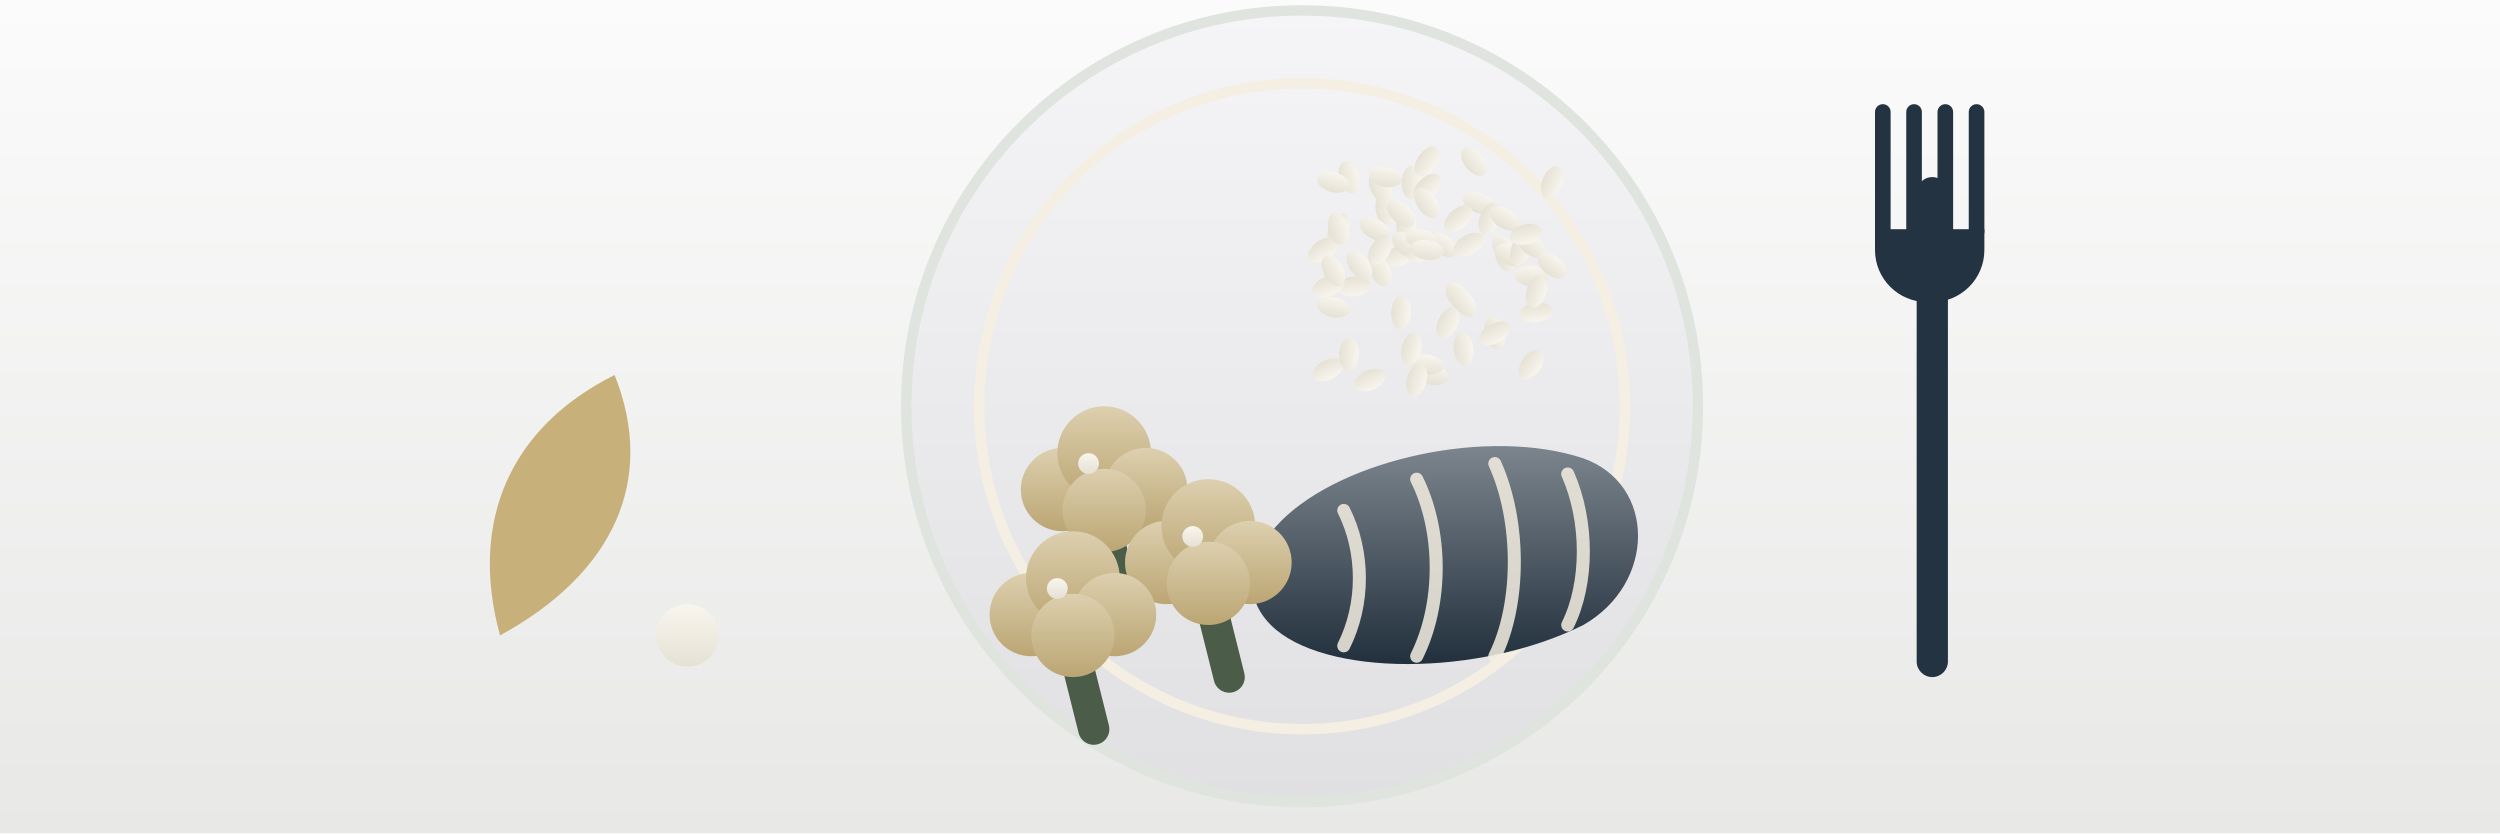
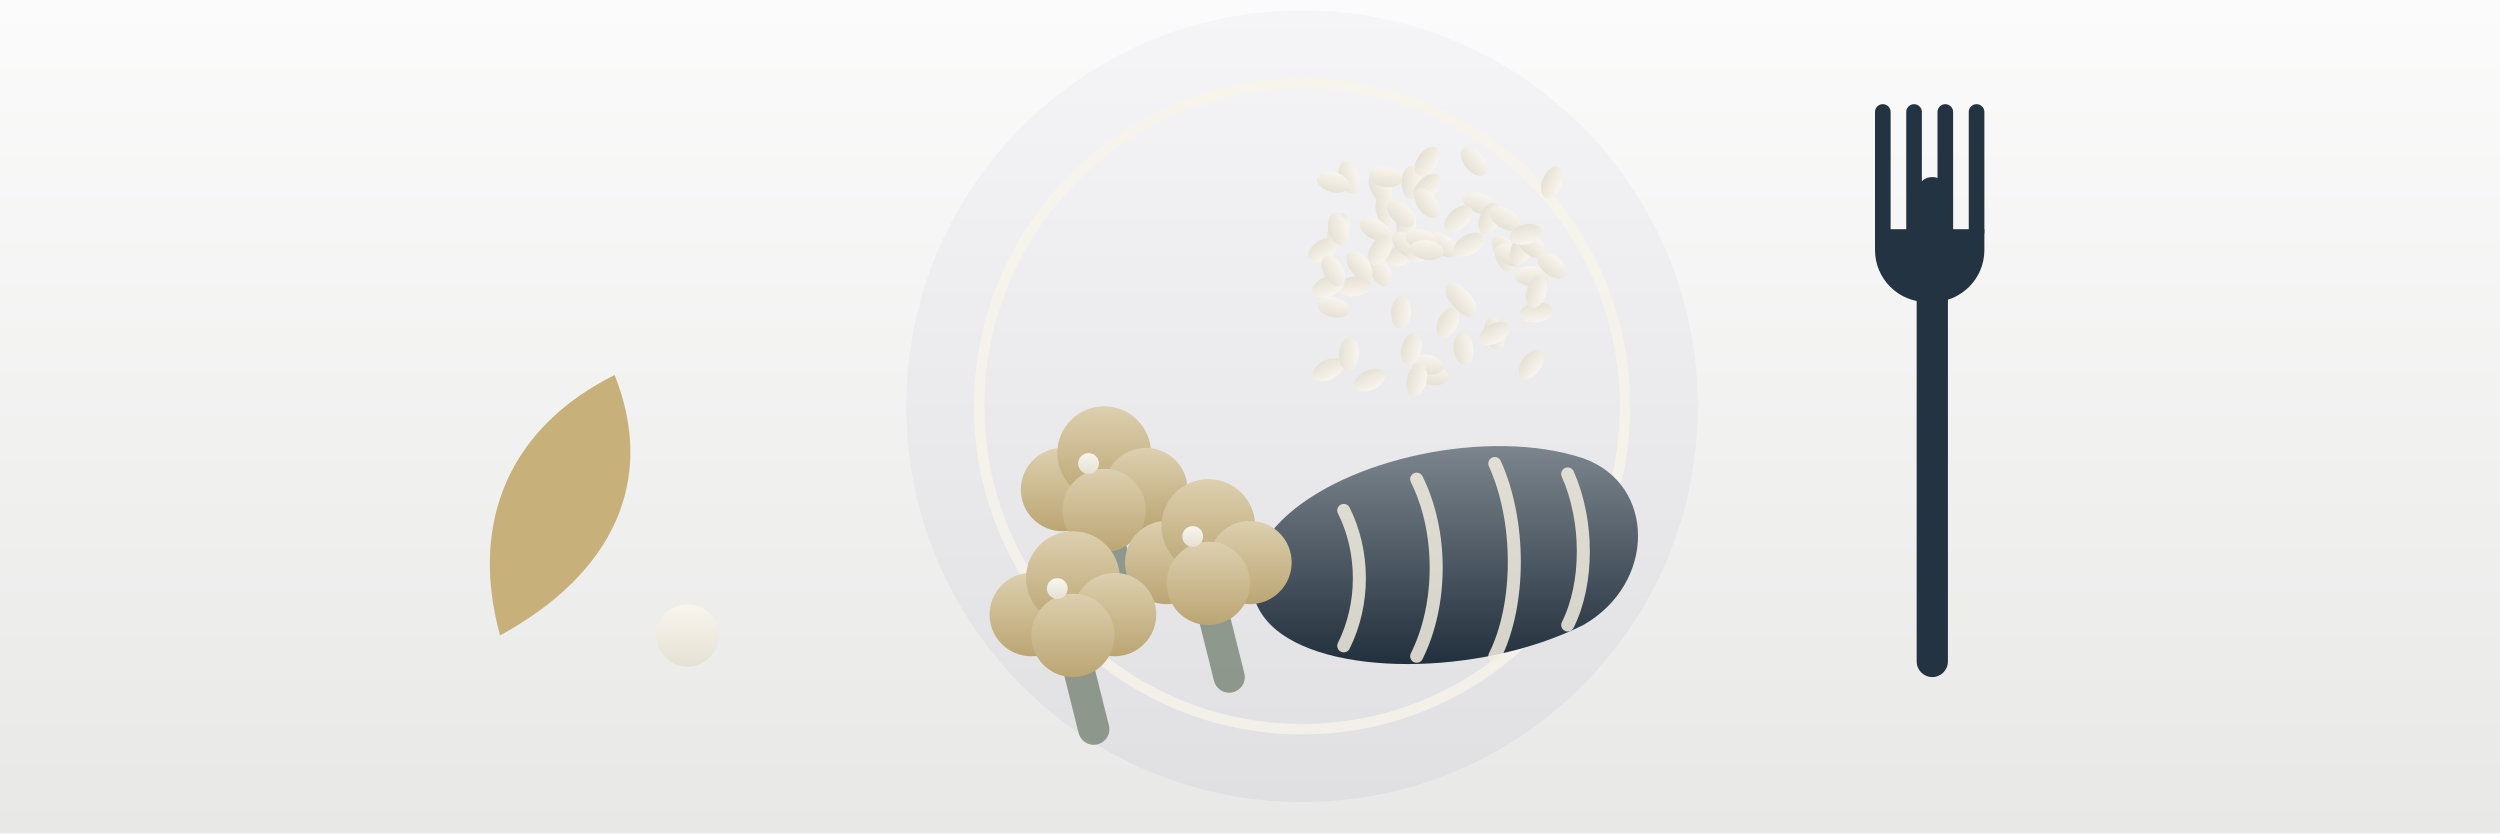
<svg xmlns="http://www.w3.org/2000/svg" width="480" height="160" viewBox="0 0 480 160" preserveAspectRatio="xMidYMid slice">
  <defs>
    <linearGradient id="s8foodplate1" x1="0" y1="0" x2="0" y2="1">
      <stop offset="0" stop-color="#fafbfa" />
      <stop offset="1" stop-color="#e8e9e7" />
    </linearGradient>
    <linearGradient id="s8foodplate2" x1="0" y1="0" x2="0" y2="1">
      <stop offset="0" stop-color="#f5f5f7" />
      <stop offset="1" stop-color="#e0e0e3" />
    </linearGradient>
    <linearGradient id="s8foodplate3" x1="0" y1="0" x2="0" y2="1">
      <stop offset="0" stop-color="#f8f5ee" />
      <stop offset="1" stop-color="#e5e1d4" />
    </linearGradient>
    <linearGradient id="s8foodplate4" x1="0" y1="0" x2="0" y2="1">
      <stop offset="0" stop-color="#f8f5ee" />
      <stop offset="1" stop-color="#e5e1d4" />
    </linearGradient>
    <linearGradient id="s8foodplate5" x1="0" y1="0" x2="0" y2="1">
      <stop offset="0" stop-color="#f8f5ee" />
      <stop offset="1" stop-color="#e5e1d4" />
    </linearGradient>
    <linearGradient id="s8foodplate6" x1="0" y1="0" x2="0" y2="1">
      <stop offset="0" stop-color="#f8f5ee" />
      <stop offset="1" stop-color="#e5e1d4" />
    </linearGradient>
    <linearGradient id="s8foodplate7" x1="0" y1="0" x2="0" y2="1">
      <stop offset="0" stop-color="#f8f5ee" />
      <stop offset="1" stop-color="#e5e1d4" />
    </linearGradient>
    <linearGradient id="s8foodplate8" x1="0" y1="0" x2="0" y2="1">
      <stop offset="0" stop-color="#f8f5ee" />
      <stop offset="1" stop-color="#e5e1d4" />
    </linearGradient>
    <linearGradient id="s8foodplate9" x1="0" y1="0" x2="0" y2="1">
      <stop offset="0" stop-color="#f8f5ee" />
      <stop offset="1" stop-color="#e5e1d4" />
    </linearGradient>
    <linearGradient id="s8foodplate10" x1="0" y1="0" x2="0" y2="1">
      <stop offset="0" stop-color="#f8f5ee" />
      <stop offset="1" stop-color="#e5e1d4" />
    </linearGradient>
    <linearGradient id="s8foodplate11" x1="0" y1="0" x2="0" y2="1">
      <stop offset="0" stop-color="#f8f5ee" />
      <stop offset="1" stop-color="#e5e1d4" />
    </linearGradient>
    <linearGradient id="s8foodplate12" x1="0" y1="0" x2="0" y2="1">
      <stop offset="0" stop-color="#f8f5ee" />
      <stop offset="1" stop-color="#e5e1d4" />
    </linearGradient>
    <linearGradient id="s8foodplate13" x1="0" y1="0" x2="0" y2="1">
      <stop offset="0" stop-color="#f8f5ee" />
      <stop offset="1" stop-color="#e5e1d4" />
    </linearGradient>
    <linearGradient id="s8foodplate14" x1="0" y1="0" x2="0" y2="1">
      <stop offset="0" stop-color="#f8f5ee" />
      <stop offset="1" stop-color="#e5e1d4" />
    </linearGradient>
    <linearGradient id="s8foodplate15" x1="0" y1="0" x2="0" y2="1">
      <stop offset="0" stop-color="#f8f5ee" />
      <stop offset="1" stop-color="#e5e1d4" />
    </linearGradient>
    <linearGradient id="s8foodplate16" x1="0" y1="0" x2="0" y2="1">
      <stop offset="0" stop-color="#f8f5ee" />
      <stop offset="1" stop-color="#e5e1d4" />
    </linearGradient>
    <linearGradient id="s8foodplate17" x1="0" y1="0" x2="0" y2="1">
      <stop offset="0" stop-color="#f8f5ee" />
      <stop offset="1" stop-color="#e5e1d4" />
    </linearGradient>
    <linearGradient id="s8foodplate18" x1="0" y1="0" x2="0" y2="1">
      <stop offset="0" stop-color="#f8f5ee" />
      <stop offset="1" stop-color="#e5e1d4" />
    </linearGradient>
    <linearGradient id="s8foodplate19" x1="0" y1="0" x2="0" y2="1">
      <stop offset="0" stop-color="#f8f5ee" />
      <stop offset="1" stop-color="#e5e1d4" />
    </linearGradient>
    <linearGradient id="s8foodplate20" x1="0" y1="0" x2="0" y2="1">
      <stop offset="0" stop-color="#f8f5ee" />
      <stop offset="1" stop-color="#e5e1d4" />
    </linearGradient>
    <linearGradient id="s8foodplate21" x1="0" y1="0" x2="0" y2="1">
      <stop offset="0" stop-color="#f8f5ee" />
      <stop offset="1" stop-color="#e5e1d4" />
    </linearGradient>
    <linearGradient id="s8foodplate22" x1="0" y1="0" x2="0" y2="1">
      <stop offset="0" stop-color="#f8f5ee" />
      <stop offset="1" stop-color="#e5e1d4" />
    </linearGradient>
    <linearGradient id="s8foodplate23" x1="0" y1="0" x2="0" y2="1">
      <stop offset="0" stop-color="#f8f5ee" />
      <stop offset="1" stop-color="#e5e1d4" />
    </linearGradient>
    <linearGradient id="s8foodplate24" x1="0" y1="0" x2="0" y2="1">
      <stop offset="0" stop-color="#f8f5ee" />
      <stop offset="1" stop-color="#e5e1d4" />
    </linearGradient>
    <linearGradient id="s8foodplate25" x1="0" y1="0" x2="0" y2="1">
      <stop offset="0" stop-color="#f8f5ee" />
      <stop offset="1" stop-color="#e5e1d4" />
    </linearGradient>
    <linearGradient id="s8foodplate26" x1="0" y1="0" x2="0" y2="1">
      <stop offset="0" stop-color="#f8f5ee" />
      <stop offset="1" stop-color="#e5e1d4" />
    </linearGradient>
    <linearGradient id="s8foodplate27" x1="0" y1="0" x2="0" y2="1">
      <stop offset="0" stop-color="#f8f5ee" />
      <stop offset="1" stop-color="#e5e1d4" />
    </linearGradient>
    <linearGradient id="s8foodplate28" x1="0" y1="0" x2="0" y2="1">
      <stop offset="0" stop-color="#f8f5ee" />
      <stop offset="1" stop-color="#e5e1d4" />
    </linearGradient>
    <linearGradient id="s8foodplate29" x1="0" y1="0" x2="0" y2="1">
      <stop offset="0" stop-color="#f8f5ee" />
      <stop offset="1" stop-color="#e5e1d4" />
    </linearGradient>
    <linearGradient id="s8foodplate30" x1="0" y1="0" x2="0" y2="1">
      <stop offset="0" stop-color="#f8f5ee" />
      <stop offset="1" stop-color="#e5e1d4" />
    </linearGradient>
    <linearGradient id="s8foodplate31" x1="0" y1="0" x2="0" y2="1">
      <stop offset="0" stop-color="#f8f5ee" />
      <stop offset="1" stop-color="#e5e1d4" />
    </linearGradient>
    <linearGradient id="s8foodplate32" x1="0" y1="0" x2="0" y2="1">
      <stop offset="0" stop-color="#f8f5ee" />
      <stop offset="1" stop-color="#e5e1d4" />
    </linearGradient>
    <linearGradient id="s8foodplate33" x1="0" y1="0" x2="0" y2="1">
      <stop offset="0" stop-color="#f8f5ee" />
      <stop offset="1" stop-color="#e5e1d4" />
    </linearGradient>
    <linearGradient id="s8foodplate34" x1="0" y1="0" x2="0" y2="1">
      <stop offset="0" stop-color="#f8f5ee" />
      <stop offset="1" stop-color="#e5e1d4" />
    </linearGradient>
    <linearGradient id="s8foodplate35" x1="0" y1="0" x2="0" y2="1">
      <stop offset="0" stop-color="#f8f5ee" />
      <stop offset="1" stop-color="#e5e1d4" />
    </linearGradient>
    <linearGradient id="s8foodplate36" x1="0" y1="0" x2="0" y2="1">
      <stop offset="0" stop-color="#f8f5ee" />
      <stop offset="1" stop-color="#e5e1d4" />
    </linearGradient>
    <linearGradient id="s8foodplate37" x1="0" y1="0" x2="0" y2="1">
      <stop offset="0" stop-color="#f8f5ee" />
      <stop offset="1" stop-color="#e5e1d4" />
    </linearGradient>
    <linearGradient id="s8foodplate38" x1="0" y1="0" x2="0" y2="1">
      <stop offset="0" stop-color="#f8f5ee" />
      <stop offset="1" stop-color="#e5e1d4" />
    </linearGradient>
    <linearGradient id="s8foodplate39" x1="0" y1="0" x2="0" y2="1">
      <stop offset="0" stop-color="#f8f5ee" />
      <stop offset="1" stop-color="#e5e1d4" />
    </linearGradient>
    <linearGradient id="s8foodplate40" x1="0" y1="0" x2="0" y2="1">
      <stop offset="0" stop-color="#f8f5ee" />
      <stop offset="1" stop-color="#e5e1d4" />
    </linearGradient>
    <linearGradient id="s8foodplate41" x1="0" y1="0" x2="0" y2="1">
      <stop offset="0" stop-color="#f8f5ee" />
      <stop offset="1" stop-color="#e5e1d4" />
    </linearGradient>
    <linearGradient id="s8foodplate42" x1="0" y1="0" x2="0" y2="1">
      <stop offset="0" stop-color="#f8f5ee" />
      <stop offset="1" stop-color="#e5e1d4" />
    </linearGradient>
    <linearGradient id="s8foodplate43" x1="0" y1="0" x2="0" y2="1">
      <stop offset="0" stop-color="#f8f5ee" />
      <stop offset="1" stop-color="#e5e1d4" />
    </linearGradient>
    <linearGradient id="s8foodplate44" x1="0" y1="0" x2="0" y2="1">
      <stop offset="0" stop-color="#f8f5ee" />
      <stop offset="1" stop-color="#e5e1d4" />
    </linearGradient>
    <linearGradient id="s8foodplate45" x1="0" y1="0" x2="0" y2="1">
      <stop offset="0" stop-color="#f8f5ee" />
      <stop offset="1" stop-color="#e5e1d4" />
    </linearGradient>
    <linearGradient id="s8foodplate46" x1="0" y1="0" x2="0" y2="1">
      <stop offset="0" stop-color="#f8f5ee" />
      <stop offset="1" stop-color="#e5e1d4" />
    </linearGradient>
    <linearGradient id="s8foodplate47" x1="0" y1="0" x2="0" y2="1">
      <stop offset="0" stop-color="#f8f5ee" />
      <stop offset="1" stop-color="#e5e1d4" />
    </linearGradient>
    <linearGradient id="s8foodplate48" x1="0" y1="0" x2="0" y2="1">
      <stop offset="0" stop-color="#f8f5ee" />
      <stop offset="1" stop-color="#e5e1d4" />
    </linearGradient>
    <linearGradient id="s8foodplate49" x1="0" y1="0" x2="0" y2="1">
      <stop offset="0" stop-color="#f8f5ee" />
      <stop offset="1" stop-color="#e5e1d4" />
    </linearGradient>
    <linearGradient id="s8foodplate50" x1="0" y1="0" x2="0" y2="1">
      <stop offset="0" stop-color="#f8f5ee" />
      <stop offset="1" stop-color="#e5e1d4" />
    </linearGradient>
    <linearGradient id="s8foodplate51" x1="0" y1="0" x2="0" y2="1">
      <stop offset="0" stop-color="#f8f5ee" />
      <stop offset="1" stop-color="#e5e1d4" />
    </linearGradient>
    <linearGradient id="s8foodplate52" x1="0" y1="0" x2="0" y2="1">
      <stop offset="0" stop-color="#f8f5ee" />
      <stop offset="1" stop-color="#e5e1d4" />
    </linearGradient>
    <linearGradient id="s8foodplate53" x1="0" y1="0" x2="0" y2="1">
      <stop offset="0" stop-color="#f8f5ee" />
      <stop offset="1" stop-color="#e5e1d4" />
    </linearGradient>
    <linearGradient id="s8foodplate54" x1="0" y1="0" x2="0" y2="1">
      <stop offset="0" stop-color="#f8f5ee" />
      <stop offset="1" stop-color="#e5e1d4" />
    </linearGradient>
    <linearGradient id="s8foodplate55" x1="0" y1="0" x2="0" y2="1">
      <stop offset="0" stop-color="#f8f5ee" />
      <stop offset="1" stop-color="#e5e1d4" />
    </linearGradient>
    <linearGradient id="s8foodplate56" x1="0" y1="0" x2="0" y2="1">
      <stop offset="0" stop-color="#f8f5ee" />
      <stop offset="1" stop-color="#e5e1d4" />
    </linearGradient>
    <linearGradient id="s8foodplate57" x1="0" y1="0" x2="0" y2="1">
      <stop offset="0" stop-color="#f8f5ee" />
      <stop offset="1" stop-color="#e5e1d4" />
    </linearGradient>
    <linearGradient id="s8foodplate58" x1="0" y1="0" x2="0" y2="1">
      <stop offset="0" stop-color="#f8f5ee" />
      <stop offset="1" stop-color="#e5e1d4" />
    </linearGradient>
    <linearGradient id="s8foodplate59" x1="0" y1="0" x2="0" y2="1">
      <stop offset="0" stop-color="#f8f5ee" />
      <stop offset="1" stop-color="#e5e1d4" />
    </linearGradient>
    <linearGradient id="s8foodplate60" x1="0" y1="0" x2="0" y2="1">
      <stop offset="0" stop-color="#f8f5ee" />
      <stop offset="1" stop-color="#e5e1d4" />
    </linearGradient>
    <linearGradient id="s8foodplate61" x1="0" y1="0" x2="0" y2="1">
      <stop offset="0" stop-color="#f8f5ee" />
      <stop offset="1" stop-color="#e5e1d4" />
    </linearGradient>
    <linearGradient id="s8foodplate62" x1="0" y1="0" x2="0" y2="1">
      <stop offset="0" stop-color="#f8f5ee" />
      <stop offset="1" stop-color="#e5e1d4" />
    </linearGradient>
    <linearGradient id="s8foodplate63" x1="0" y1="0" x2="0" y2="1">
      <stop offset="0" stop-color="#7c858d" />
      <stop offset="1" stop-color="#22303d" />
    </linearGradient>
    <linearGradient id="s8foodplate64" x1="0" y1="0" x2="0" y2="1">
      <stop offset="0" stop-color="#ddd0af" />
      <stop offset="1" stop-color="#bba573" />
    </linearGradient>
    <linearGradient id="s8foodplate65" x1="0" y1="0" x2="0" y2="1">
      <stop offset="0" stop-color="#ddd0af" />
      <stop offset="1" stop-color="#bba573" />
    </linearGradient>
    <linearGradient id="s8foodplate66" x1="0" y1="0" x2="0" y2="1">
      <stop offset="0" stop-color="#ddd0af" />
      <stop offset="1" stop-color="#bba573" />
    </linearGradient>
    <linearGradient id="s8foodplate67" x1="0" y1="0" x2="0" y2="1">
      <stop offset="0" stop-color="#ddd0af" />
      <stop offset="1" stop-color="#bba573" />
    </linearGradient>
    <linearGradient id="s8foodplate68" x1="0" y1="0" x2="0" y2="1">
      <stop offset="0" stop-color="#f8f5ee" />
      <stop offset="1" stop-color="#e5e1d4" />
    </linearGradient>
    <linearGradient id="s8foodplate69" x1="0" y1="0" x2="0" y2="1">
      <stop offset="0" stop-color="#ddd0af" />
      <stop offset="1" stop-color="#bba573" />
    </linearGradient>
    <linearGradient id="s8foodplate70" x1="0" y1="0" x2="0" y2="1">
      <stop offset="0" stop-color="#ddd0af" />
      <stop offset="1" stop-color="#bba573" />
    </linearGradient>
    <linearGradient id="s8foodplate71" x1="0" y1="0" x2="0" y2="1">
      <stop offset="0" stop-color="#ddd0af" />
      <stop offset="1" stop-color="#bba573" />
    </linearGradient>
    <linearGradient id="s8foodplate72" x1="0" y1="0" x2="0" y2="1">
      <stop offset="0" stop-color="#ddd0af" />
      <stop offset="1" stop-color="#bba573" />
    </linearGradient>
    <linearGradient id="s8foodplate73" x1="0" y1="0" x2="0" y2="1">
      <stop offset="0" stop-color="#f8f5ee" />
      <stop offset="1" stop-color="#e5e1d4" />
    </linearGradient>
    <linearGradient id="s8foodplate74" x1="0" y1="0" x2="0" y2="1">
      <stop offset="0" stop-color="#ddd0af" />
      <stop offset="1" stop-color="#bba573" />
    </linearGradient>
    <linearGradient id="s8foodplate75" x1="0" y1="0" x2="0" y2="1">
      <stop offset="0" stop-color="#ddd0af" />
      <stop offset="1" stop-color="#bba573" />
    </linearGradient>
    <linearGradient id="s8foodplate76" x1="0" y1="0" x2="0" y2="1">
      <stop offset="0" stop-color="#ddd0af" />
      <stop offset="1" stop-color="#bba573" />
    </linearGradient>
    <linearGradient id="s8foodplate77" x1="0" y1="0" x2="0" y2="1">
      <stop offset="0" stop-color="#ddd0af" />
      <stop offset="1" stop-color="#bba573" />
    </linearGradient>
    <linearGradient id="s8foodplate78" x1="0" y1="0" x2="0" y2="1">
      <stop offset="0" stop-color="#f8f5ee" />
      <stop offset="1" stop-color="#e5e1d4" />
    </linearGradient>
    <linearGradient id="s8foodplate79" x1="0" y1="0" x2="0" y2="1">
      <stop offset="0" stop-color="#f8f5ee" />
      <stop offset="1" stop-color="#e5e1d4" />
    </linearGradient>
  </defs>
  <rect width="480" height="160" fill="url(#s8foodplate1)" />
  <g transform="translate(0 -10)">
-     <circle cx="250" cy="88" r="76" fill="url(#s8foodplate2)" stroke="#DFE4DE" stroke-width="2" />
-     <circle cx="250" cy="88" r="62" fill="none" stroke="#f4efe2" stroke-width="2" />
+     <circle cx="250" cy="88" r="76" fill="url(#s8foodplate2)" stroke="none" stroke-width="2" />
+     <circle cx="250" cy="88" r="62" fill="none" stroke="#f7f3e9" stroke-width="2" stroke-opacity=".8" />
    <ellipse cx="269" cy="59" rx="3.2" ry="1.9" transform="rotate(158 269 59)" fill="url(#s8foodplate3)" />
    <ellipse cx="260" cy="65" rx="3.2" ry="1.9" transform="rotate(174 260 65)" fill="url(#s8foodplate4)" />
    <ellipse cx="284" cy="49" rx="3.2" ry="1.9" transform="rotate(19 284 49)" fill="url(#s8foodplate5)" />
    <ellipse cx="259" cy="44" rx="3.2" ry="1.9" transform="rotate(75 259 44)" fill="url(#s8foodplate6)" />
    <ellipse cx="255" cy="65" rx="3.2" ry="1.9" transform="rotate(158 255 65)" fill="url(#s8foodplate7)" />
    <ellipse cx="289" cy="58" rx="3.2" ry="1.9" transform="rotate(49 289 58)" fill="url(#s8foodplate8)" />
    <ellipse cx="257" cy="54" rx="3.2" ry="1.9" transform="rotate(113 257 54)" fill="url(#s8foodplate9)" />
    <ellipse cx="287" cy="74" rx="3.2" ry="1.9" transform="rotate(74 287 74)" fill="url(#s8foodplate10)" />
    <ellipse cx="277" cy="57" rx="3.2" ry="1.9" transform="rotate(34 277 57)" fill="url(#s8foodplate11)" />
    <ellipse cx="265" cy="46" rx="3.2" ry="1.9" transform="rotate(64 265 46)" fill="url(#s8foodplate12)" />
    <ellipse cx="270" cy="53" rx="3.2" ry="1.9" transform="rotate(97 270 53)" fill="url(#s8foodplate13)" />
    <ellipse cx="255" cy="81" rx="3.2" ry="1.9" transform="rotate(153 255 81)" fill="url(#s8foodplate14)" />
    <ellipse cx="270" cy="57" rx="3.2" ry="1.9" transform="rotate(40 270 57)" fill="url(#s8foodplate15)" />
    <ellipse cx="266" cy="50" rx="3.2" ry="1.9" transform="rotate(84 266 50)" fill="url(#s8foodplate16)" />
    <ellipse cx="273" cy="58" rx="3.2" ry="1.9" transform="rotate(146 273 58)" fill="url(#s8foodplate17)" />
    <ellipse cx="294" cy="63" rx="3.2" ry="1.9" transform="rotate(2 294 63)" fill="url(#s8foodplate18)" />
    <ellipse cx="259" cy="78" rx="3.2" ry="1.9" transform="rotate(93 259 78)" fill="url(#s8foodplate19)" />
    <ellipse cx="275" cy="82" rx="3.2" ry="1.9" transform="rotate(11 275 82)" fill="url(#s8foodplate20)" />
    <ellipse cx="278" cy="72" rx="3.2" ry="1.9" transform="rotate(116 278 72)" fill="url(#s8foodplate21)" />
    <ellipse cx="269" cy="51" rx="3.2" ry="1.9" transform="rotate(43 269 51)" fill="url(#s8foodplate22)" />
    <ellipse cx="269" cy="70" rx="3.2" ry="1.9" transform="rotate(93 269 70)" fill="url(#s8foodplate23)" />
    <ellipse cx="271" cy="45" rx="3.2" ry="1.9" transform="rotate(92 271 45)" fill="url(#s8foodplate24)" />
    <ellipse cx="289" cy="59" rx="3.2" ry="1.9" transform="rotate(74 289 59)" fill="url(#s8foodplate25)" />
    <ellipse cx="254" cy="58" rx="3.2" ry="1.9" transform="rotate(146 254 58)" fill="url(#s8foodplate26)" />
    <ellipse cx="290" cy="59" rx="3.2" ry="1.9" transform="rotate(24 290 59)" fill="url(#s8foodplate27)" />
    <ellipse cx="286" cy="52" rx="3.2" ry="1.9" transform="rotate(112 286 52)" fill="url(#s8foodplate28)" />
    <ellipse cx="280" cy="67" rx="3.2" ry="1.9" transform="rotate(53 280 67)" fill="url(#s8foodplate29)" />
    <ellipse cx="292" cy="58" rx="3.2" ry="1.9" transform="rotate(108 292 58)" fill="url(#s8foodplate30)" />
    <ellipse cx="281" cy="68" rx="3.2" ry="1.9" transform="rotate(53 281 68)" fill="url(#s8foodplate31)" />
    <ellipse cx="264" cy="54" rx="3.2" ry="1.9" transform="rotate(29 264 54)" fill="url(#s8foodplate32)" />
    <ellipse cx="273" cy="56" rx="3.2" ry="1.9" transform="rotate(15 273 56)" fill="url(#s8foodplate33)" />
    <ellipse cx="256" cy="45" rx="3.2" ry="1.9" transform="rotate(15 256 45)" fill="url(#s8foodplate34)" />
    <ellipse cx="256" cy="69" rx="3.2" ry="1.9" transform="rotate(14 256 69)" fill="url(#s8foodplate35)" />
    <ellipse cx="294" cy="57" rx="3.2" ry="1.9" transform="rotate(43 294 57)" fill="url(#s8foodplate36)" />
    <ellipse cx="287" cy="74" rx="3.2" ry="1.9" transform="rotate(152 287 74)" fill="url(#s8foodplate37)" />
    <ellipse cx="295" cy="70" rx="3.2" ry="1.9" transform="rotate(173 295 70)" fill="url(#s8foodplate38)" />
    <ellipse cx="298" cy="61" rx="3.2" ry="1.9" transform="rotate(38 298 61)" fill="url(#s8foodplate39)" />
    <ellipse cx="263" cy="83" rx="3.2" ry="1.9" transform="rotate(155 263 83)" fill="url(#s8foodplate40)" />
    <ellipse cx="266" cy="44" rx="3.2" ry="1.9" transform="rotate(10 266 44)" fill="url(#s8foodplate41)" />
    <ellipse cx="280" cy="52" rx="3.2" ry="1.9" transform="rotate(139 280 52)" fill="url(#s8foodplate42)" />
    <ellipse cx="294" cy="80" rx="3.2" ry="1.9" transform="rotate(125 294 80)" fill="url(#s8foodplate43)" />
    <ellipse cx="282" cy="57" rx="3.2" ry="1.9" transform="rotate(149 282 57)" fill="url(#s8foodplate44)" />
    <ellipse cx="265" cy="62" rx="3.2" ry="1.9" transform="rotate(63 265 62)" fill="url(#s8foodplate45)" />
    <ellipse cx="281" cy="77" rx="3.2" ry="1.9" transform="rotate(82 281 77)" fill="url(#s8foodplate46)" />
    <ellipse cx="274" cy="80" rx="3.2" ry="1.9" transform="rotate(9 274 80)" fill="url(#s8foodplate47)" />
    <ellipse cx="289" cy="52" rx="3.2" ry="1.9" transform="rotate(31 289 52)" fill="url(#s8foodplate48)" />
    <ellipse cx="274" cy="46" rx="3.2" ry="1.9" transform="rotate(135 274 46)" fill="url(#s8foodplate49)" />
    <ellipse cx="257" cy="54" rx="3.2" ry="1.9" transform="rotate(74 257 54)" fill="url(#s8foodplate50)" />
    <ellipse cx="271" cy="77" rx="3.2" ry="1.9" transform="rotate(104 271 77)" fill="url(#s8foodplate51)" />
    <ellipse cx="293" cy="55" rx="3.2" ry="1.9" transform="rotate(166 293 55)" fill="url(#s8foodplate52)" />
    <ellipse cx="261" cy="61" rx="3.2" ry="1.9" transform="rotate(51 261 61)" fill="url(#s8foodplate53)" />
    <ellipse cx="265" cy="58" rx="3.2" ry="1.9" transform="rotate(122 265 58)" fill="url(#s8foodplate54)" />
    <ellipse cx="283" cy="41" rx="3.2" ry="1.9" transform="rotate(51 283 41)" fill="url(#s8foodplate55)" />
    <ellipse cx="256" cy="62" rx="3.2" ry="1.9" transform="rotate(61 256 62)" fill="url(#s8foodplate56)" />
    <ellipse cx="298" cy="45" rx="3.2" ry="1.9" transform="rotate(112 298 45)" fill="url(#s8foodplate57)" />
    <ellipse cx="272" cy="83" rx="3.2" ry="1.9" transform="rotate(105 272 83)" fill="url(#s8foodplate58)" />
    <ellipse cx="274" cy="41" rx="3.2" ry="1.9" transform="rotate(125 274 41)" fill="url(#s8foodplate59)" />
    <ellipse cx="274" cy="58" rx="3.2" ry="1.9" transform="rotate(9 274 58)" fill="url(#s8foodplate60)" />
    <ellipse cx="274" cy="49" rx="3.2" ry="1.9" transform="rotate(56 274 49)" fill="url(#s8foodplate61)" />
    <ellipse cx="295" cy="66" rx="3.2" ry="1.9" transform="rotate(107 295 66)" fill="url(#s8foodplate62)" />
    <path d="M246 110 C258 98 286 92 304 98 C318 103 318 122 304 130 C284 140 254 140 244 130 C238 124 240 116 246 110Z" fill="url(#s8foodplate63)" />
    <g stroke="#f4efe2" stroke-width="2.5" fill="none" stroke-linecap="round" opacity=".85">
      <path d="M258 108 C262 116 262 126 258 134" />
      <path d="M272 102 C277 112 277 126 272 136" />
      <path d="M287 99 C292 110 292 126 287 136" />
      <path d="M301 101 C305 110 305 122 301 130" />
    </g>
-     <path d="M212 110 L216 126" stroke="#4B5D49" stroke-width="6" stroke-linecap="round" />
+     <path d="M212 110 L216 126" stroke="#788576" stroke-width="6" stroke-linecap="round" stroke-opacity=".8" />
    <circle cx="204" cy="104" r="8" fill="url(#s8foodplate64)" />
    <circle cx="212" cy="97" r="9" fill="url(#s8foodplate65)" />
    <circle cx="220" cy="104" r="8" fill="url(#s8foodplate66)" />
    <circle cx="212" cy="108" r="8" fill="url(#s8foodplate67)" />
    <circle cx="209" cy="99" r="2" fill="url(#s8foodplate68)" />
-     <path d="M232 124 L236 140" stroke="#4B5D49" stroke-width="6" stroke-linecap="round" />
+     <path d="M232 124 L236 140" stroke="#788576" stroke-width="6" stroke-linecap="round" stroke-opacity=".8" />
    <circle cx="224" cy="118" r="8" fill="url(#s8foodplate69)" />
    <circle cx="232" cy="111" r="9" fill="url(#s8foodplate70)" />
    <circle cx="240" cy="118" r="8" fill="url(#s8foodplate71)" />
    <circle cx="232" cy="122" r="8" fill="url(#s8foodplate72)" />
    <circle cx="229" cy="113" r="2" fill="url(#s8foodplate73)" />
-     <path d="M206 134 L210 150" stroke="#4B5D49" stroke-width="6" stroke-linecap="round" />
+     <path d="M206 134 L210 150" stroke="#788576" stroke-width="6" stroke-linecap="round" stroke-opacity=".8" />
    <circle cx="198" cy="128" r="8" fill="url(#s8foodplate74)" />
    <circle cx="206" cy="121" r="9" fill="url(#s8foodplate75)" />
    <circle cx="214" cy="128" r="8" fill="url(#s8foodplate76)" />
    <circle cx="206" cy="132" r="8" fill="url(#s8foodplate77)" />
    <circle cx="203" cy="123" r="2" fill="url(#s8foodplate78)" />
  </g>
  <g fill="#243341">
    <rect x="368" y="34" width="6" height="96" rx="3" />
    <rect x="360" y="20" width="3" height="26" rx="1.5" />
    <rect x="366" y="20" width="3" height="26" rx="1.5" />
    <rect x="372" y="20" width="3" height="26" rx="1.5" />
    <rect x="378" y="20" width="3" height="26" rx="1.5" />
    <path d="M360 44 h21 v4 a10 10 0 0 1 -10 10 h-1 a10 10 0 0 1 -10 -10Z" />
  </g>
  <g fill="#c7b07a">
    <path d="M96 122 C90 100 98 82 118 72 C126 92 118 110 96 122Z" />
  </g>
  <circle cx="132" cy="122" r="6" fill="url(#s8foodplate79)" />
</svg>
